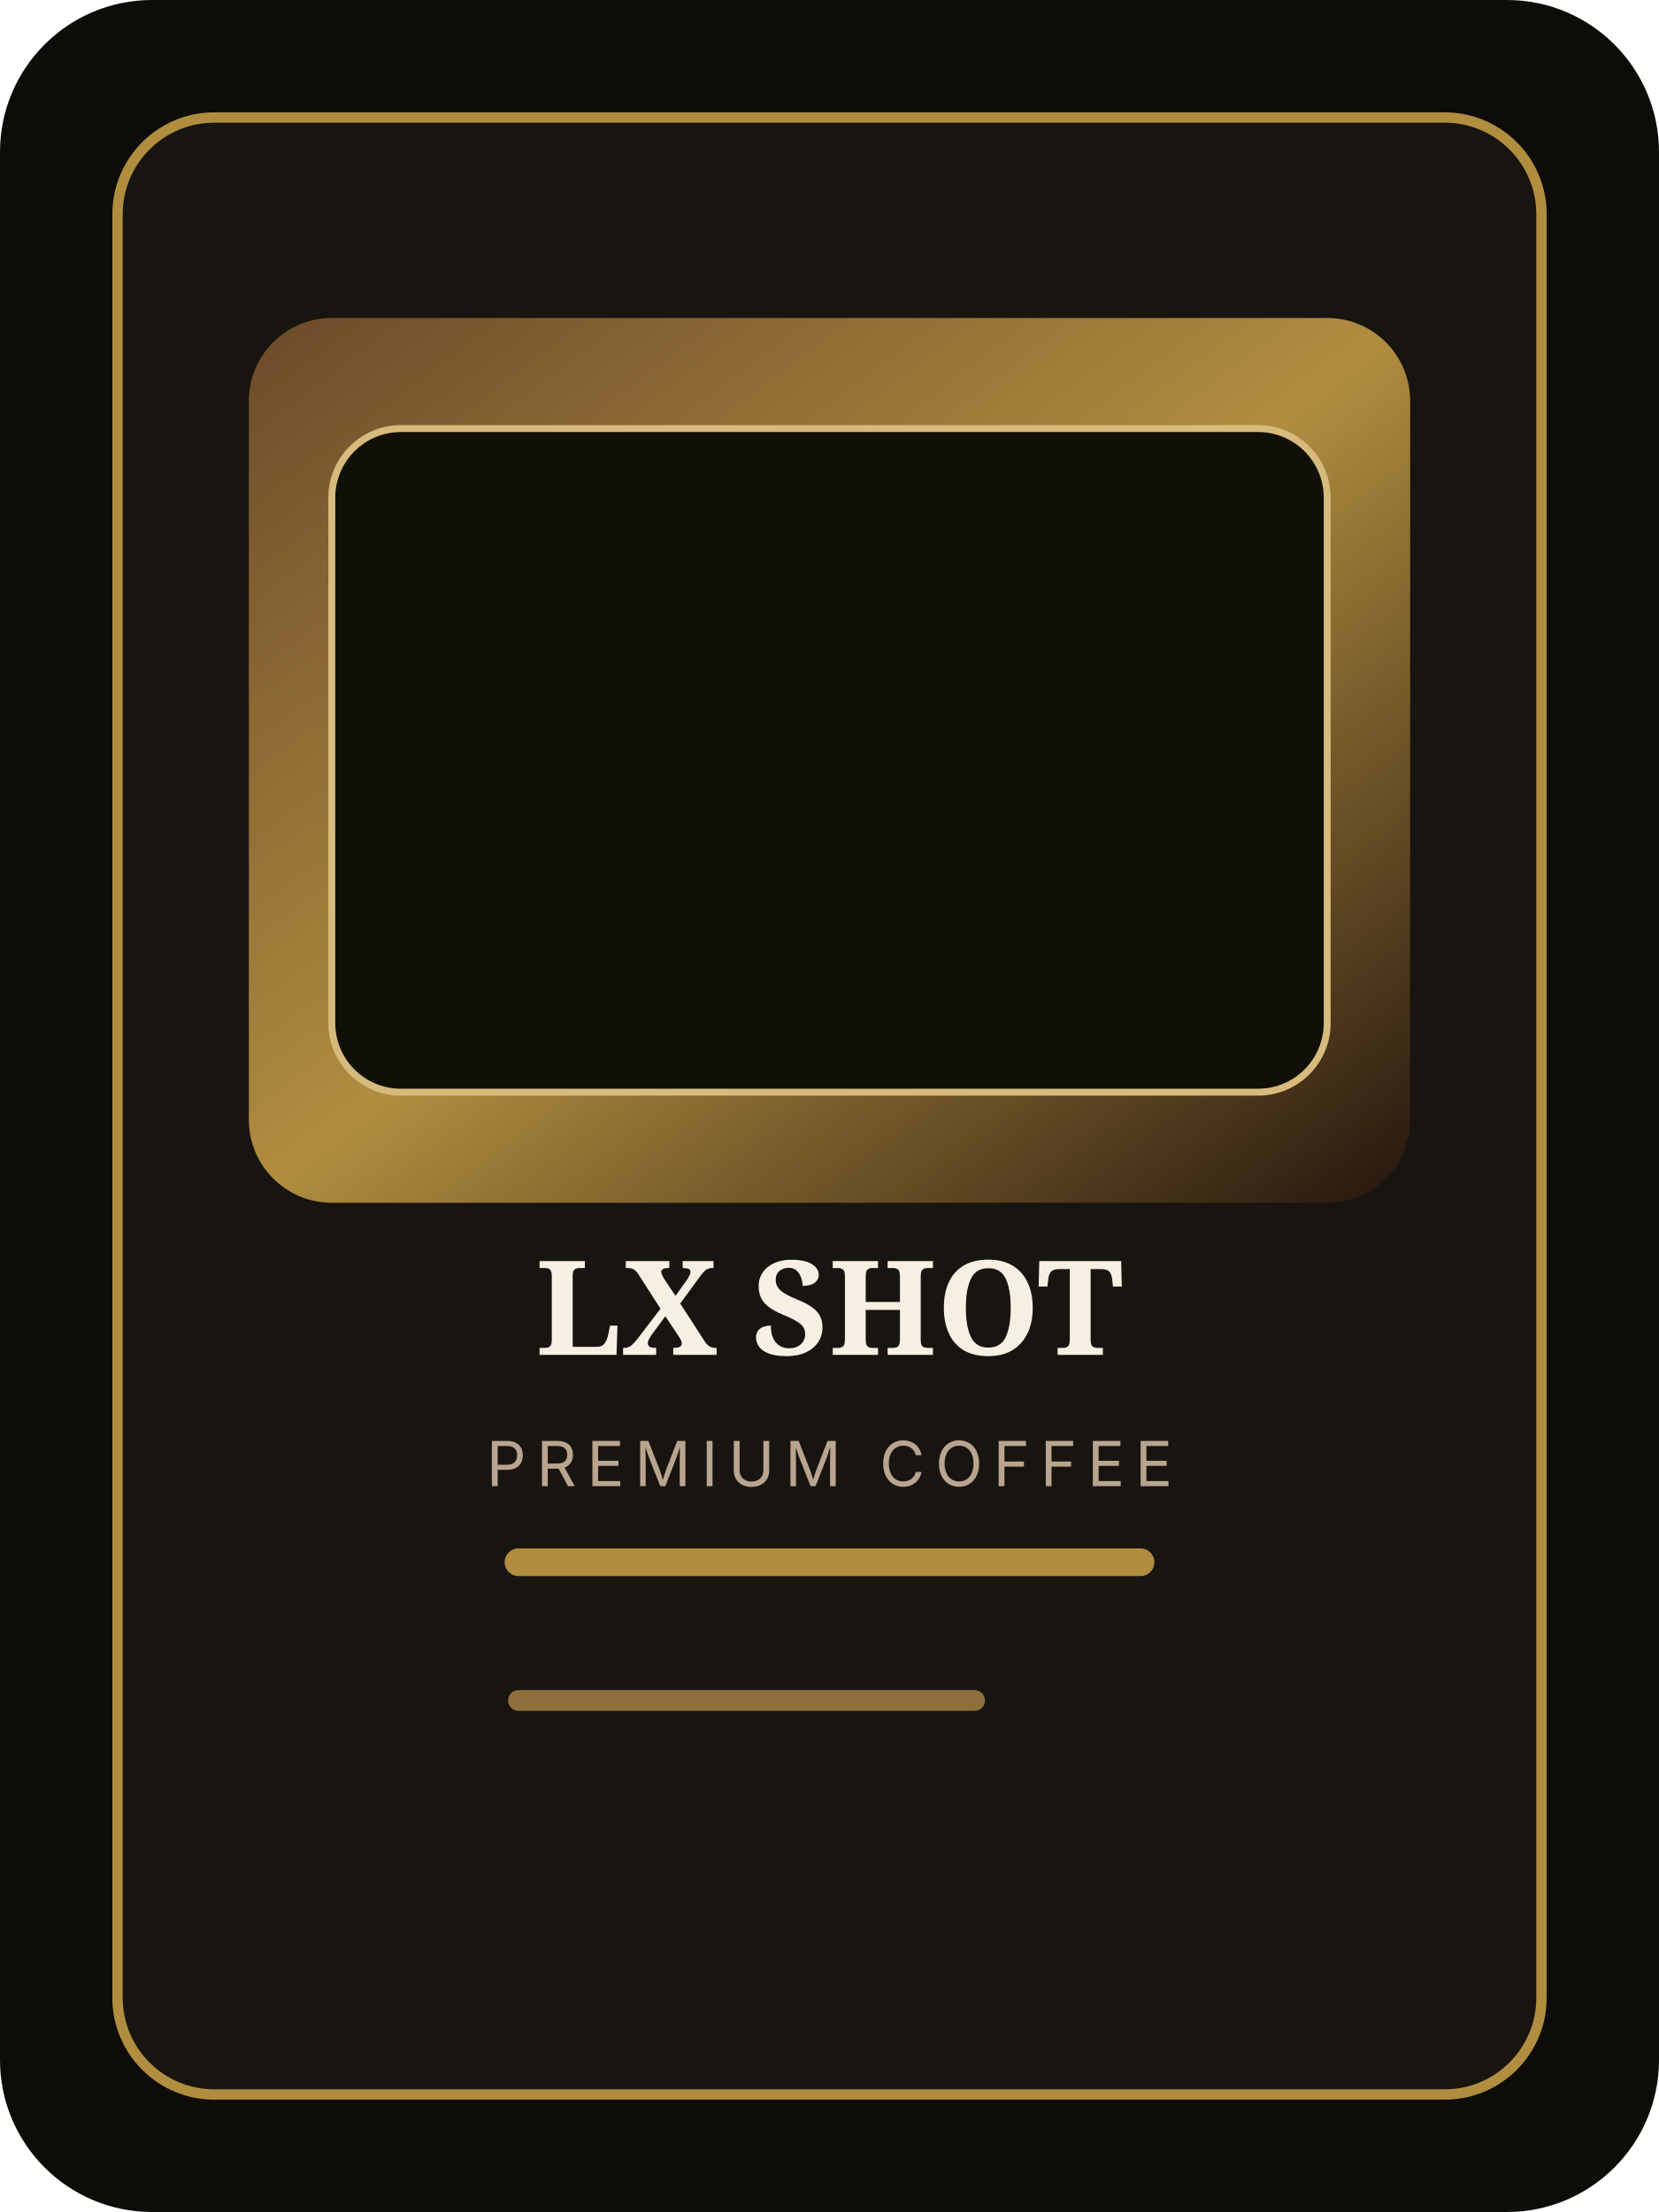
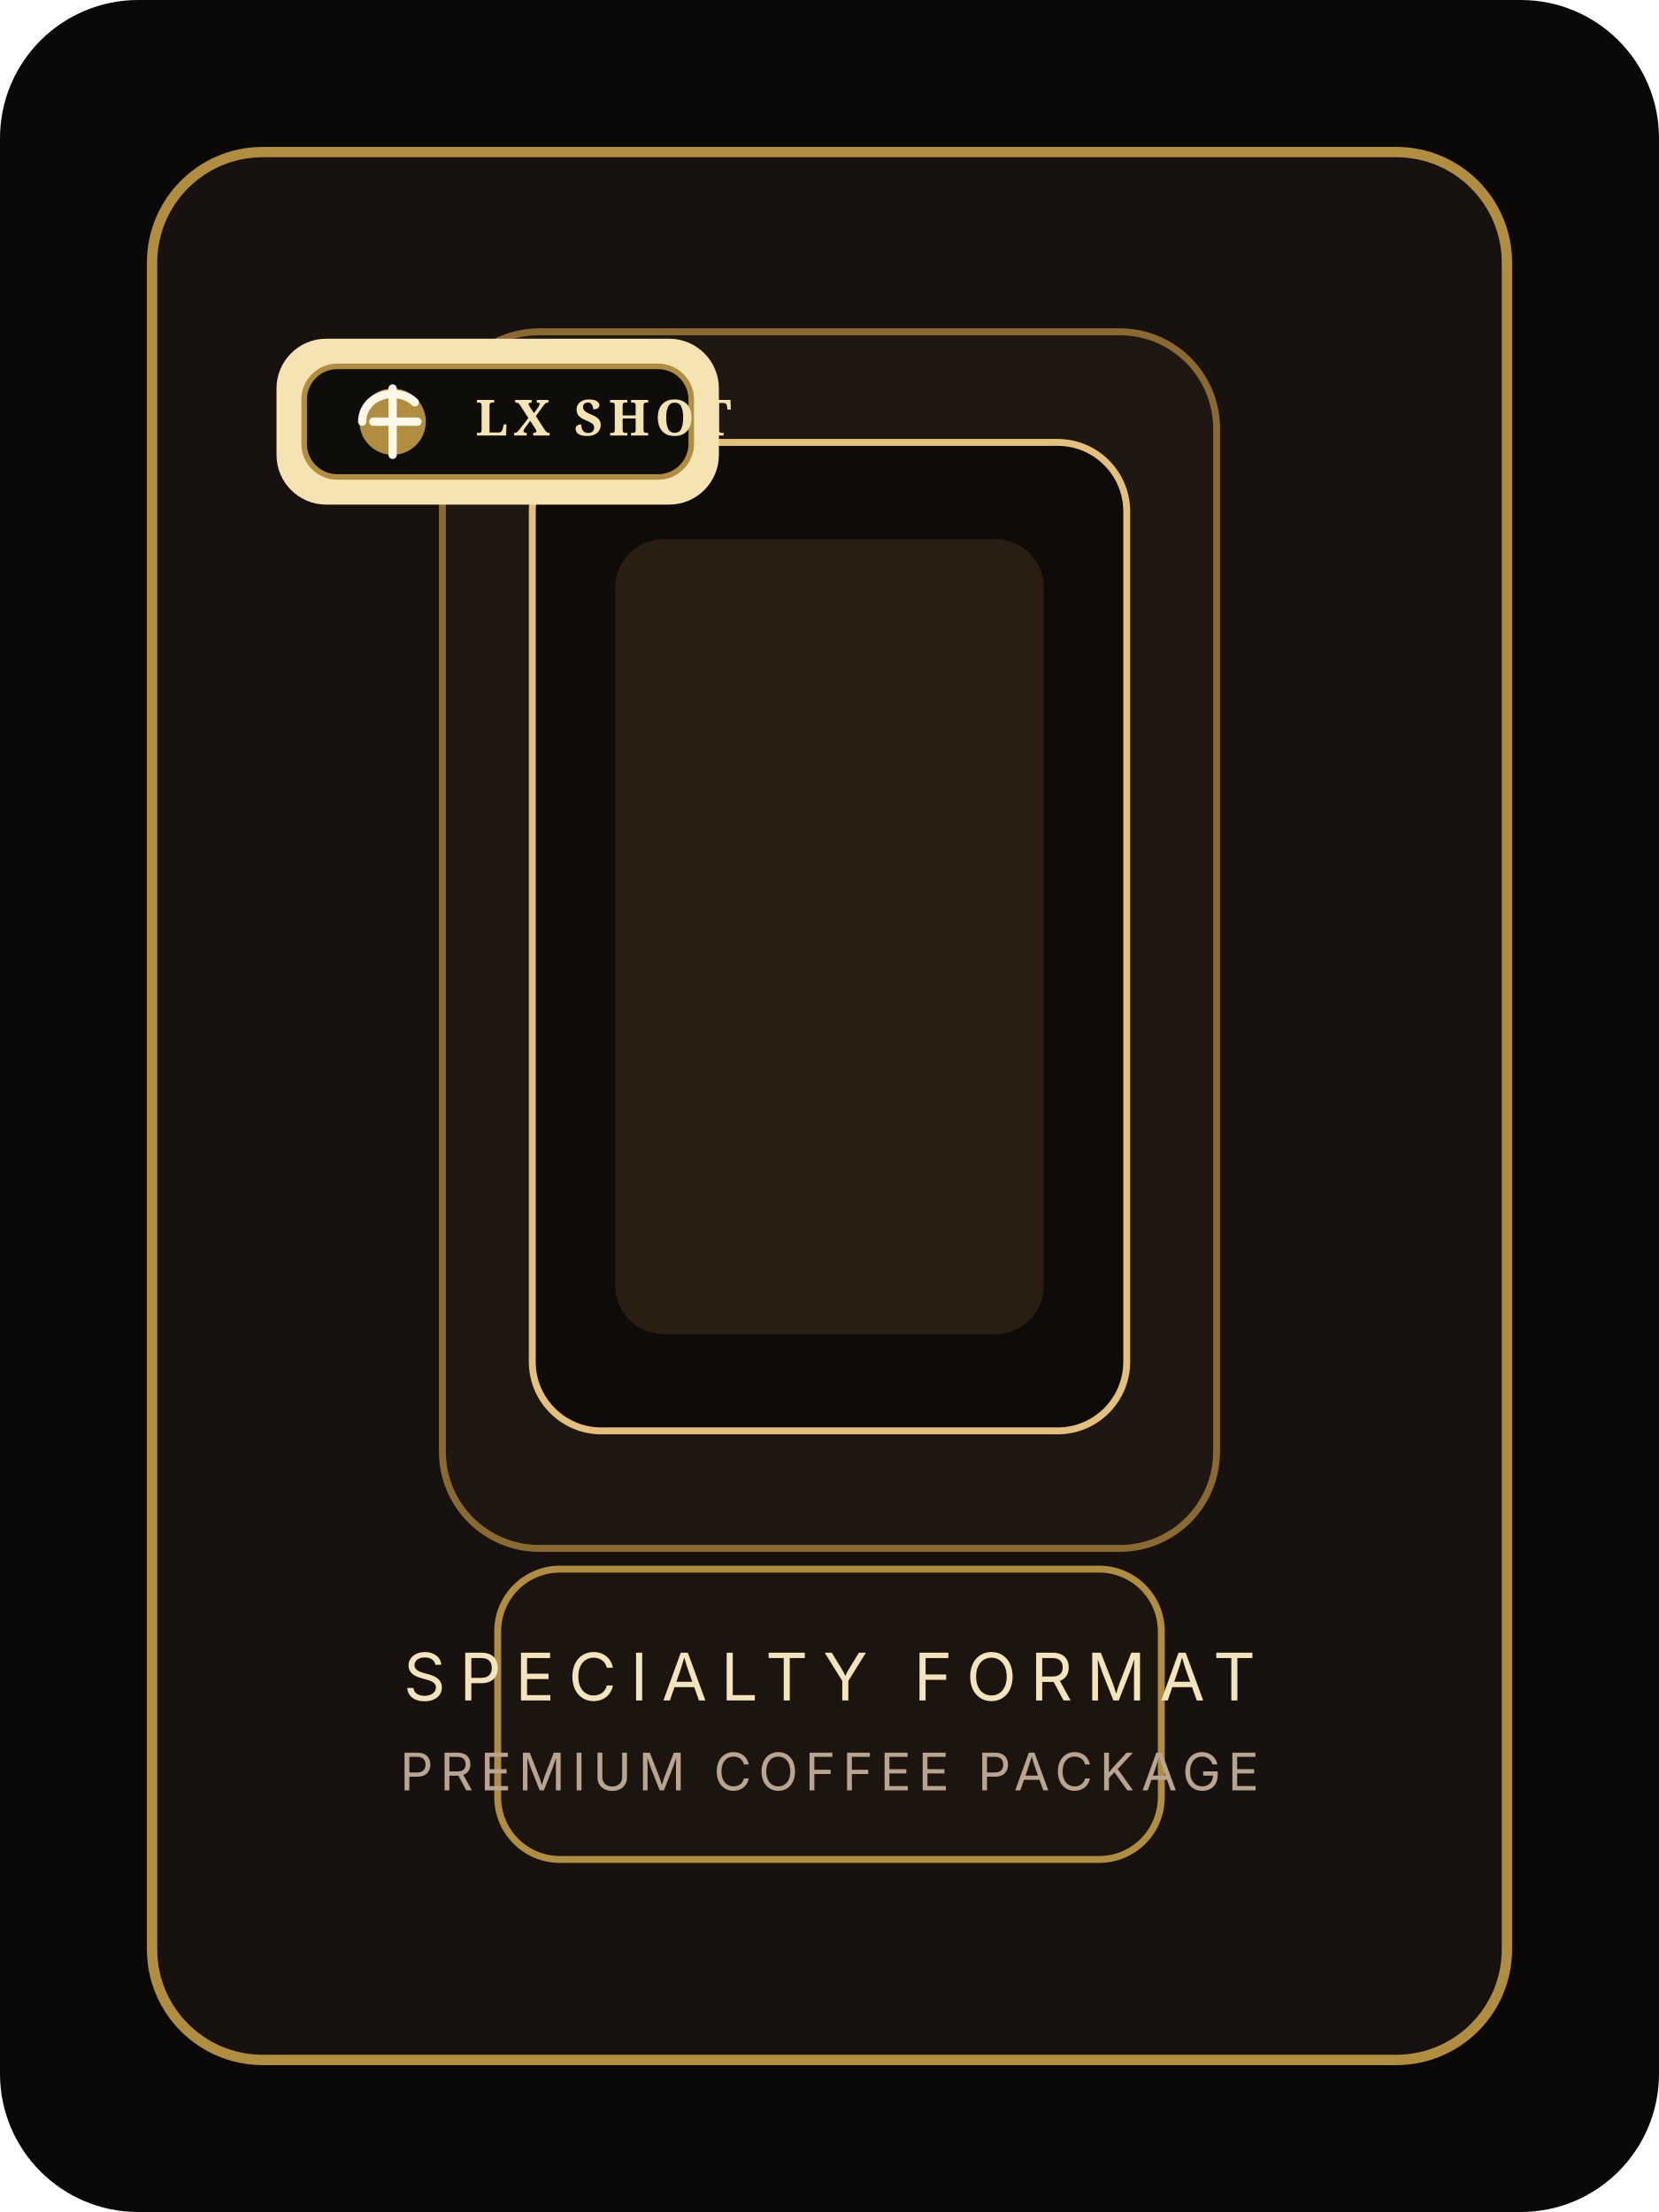
- <svg xmlns="http://www.w3.org/2000/svg" viewBox="0 0 480 640" role="img" aria-label="LX SHOT premium coffee packaging">
-   <rect width="480" height="640" rx="44" fill="#0e0c09" />
-   <rect x="34" y="34" width="412" height="572" rx="28" fill="#181410" stroke="#b08d3f" stroke-width="3" />
-   <rect x="72" y="92" width="336" height="256" rx="24" fill="url(#g)" />
-   <rect x="96" y="124" width="288" height="192" rx="20" fill="#111008" stroke="#d7bb7c" stroke-width="2" />
-   <path d="M150 452h180" stroke="#b08d3f" stroke-width="8" stroke-linecap="round" />
-   <path d="M150 492h132" stroke="#8d6f3c" stroke-width="6" stroke-linecap="round" />
-   <text x="240" y="392" text-anchor="middle" font-family="Georgia, serif" font-size="38" font-weight="700" fill="#f7efe2">LX SHOT</text>
-   <text x="240" y="430" text-anchor="middle" font-family="Inter, Arial, sans-serif" font-size="18" letter-spacing="3" fill="#b9a58f">PREMIUM COFFEE</text>
-   <defs>
-     <linearGradient id="g" x1="0" y1="0" x2="1" y2="1">
-       <stop offset="0%" stop-color="#6c4a2a" />
-       <stop offset="50%" stop-color="#b08d3f" />
-       <stop offset="100%" stop-color="#25160d" />
-     </linearGradient>
-   </defs>
+ <svg xmlns="http://www.w3.org/2000/svg" viewBox="0 0 480 640" role="img" aria-label="LX SHOT cold brew or espresso package">
+   <rect width="480" height="640" rx="40" fill="#0a0908" />
+   <rect x="44" y="44" width="392" height="552" rx="32" fill="#17120f" stroke="#b08d3f" stroke-width="3" />
+   <rect x="128" y="96" width="224" height="352" rx="28" fill="#1f1712" stroke="#8a6a31" stroke-width="2" />
+   <rect x="154" y="128" width="172" height="286" rx="20" fill="#0f0b08" stroke="#e3c07c" stroke-width="2" />
+   <rect x="178" y="156" width="124" height="230" rx="14" fill="#2a1d12" />
+   <rect x="144" y="454" width="192" height="84" rx="18" fill="#1b140f" stroke="#b08d3f" stroke-width="2" />
+   <text x="240" y="492" text-anchor="middle" font-family="Inter, Arial, sans-serif" font-size="19" letter-spacing="4" fill="#f4e4bc">SPECIALTY FORMAT</text>
+   <text x="240" y="518" text-anchor="middle" font-family="Inter, Arial, sans-serif" font-size="15" letter-spacing="2" fill="#b9a58f">PREMIUM COFFEE PACKAGE</text>
+   <g transform="translate(80 98) scale(0.8)">
+     <rect x="0" y="0" width="160" height="60" rx="18" fill="#f5e3b3" />
+     <rect x="10" y="10" width="140" height="40" rx="12" fill="#0f0d09" stroke="#b08d3f" stroke-width="2" />
+     <circle cx="42" cy="30" r="12" fill="#b08d3f" />
+     <path d="M31 30c0-6 5-10 11-10 3 0 6 1 8 3" stroke="#fff8e8" stroke-width="3" fill="none" stroke-linecap="round" />
+     <path d="M35 30h16" stroke="#fff8e8" stroke-width="3" stroke-linecap="round" />
+     <path d="M42 18v24" stroke="#fff8e8" stroke-width="3" stroke-linecap="round" />
+     <text x="72" y="35" font-family="Georgia, serif" font-size="18" font-weight="700" letter-spacing="2" fill="#f5e3b3">LX SHOT</text>
+   </g>
</svg>
